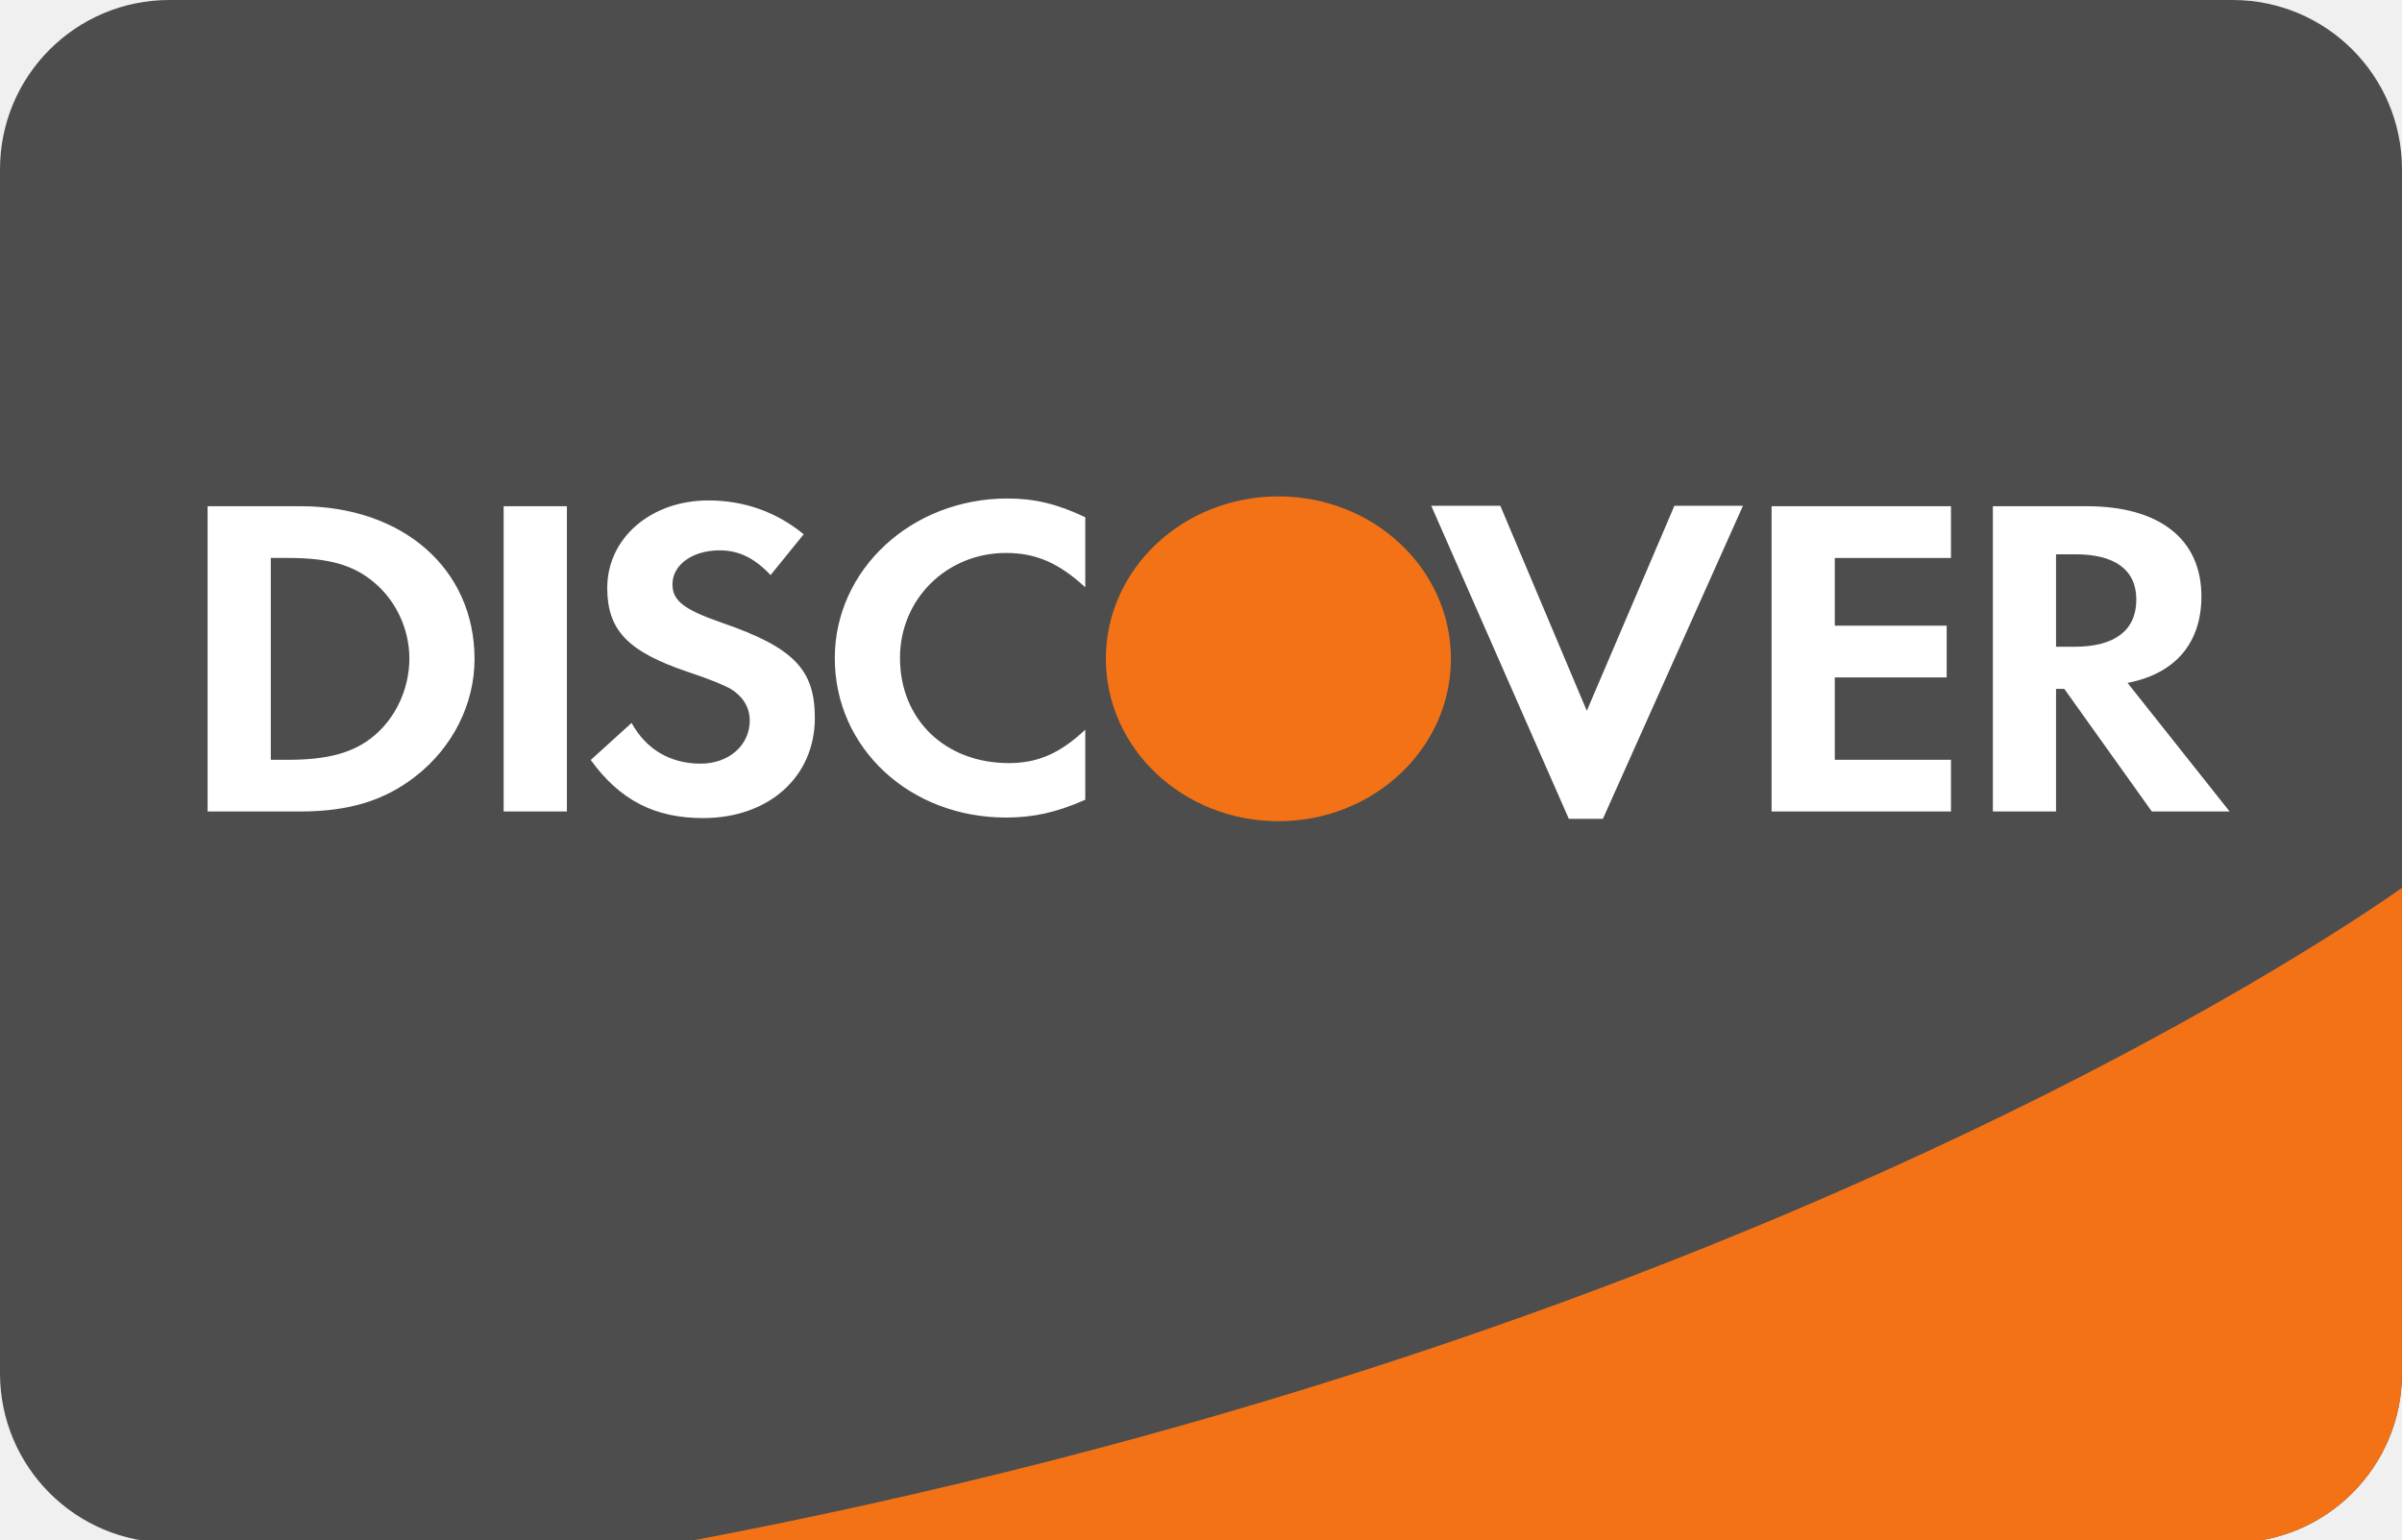
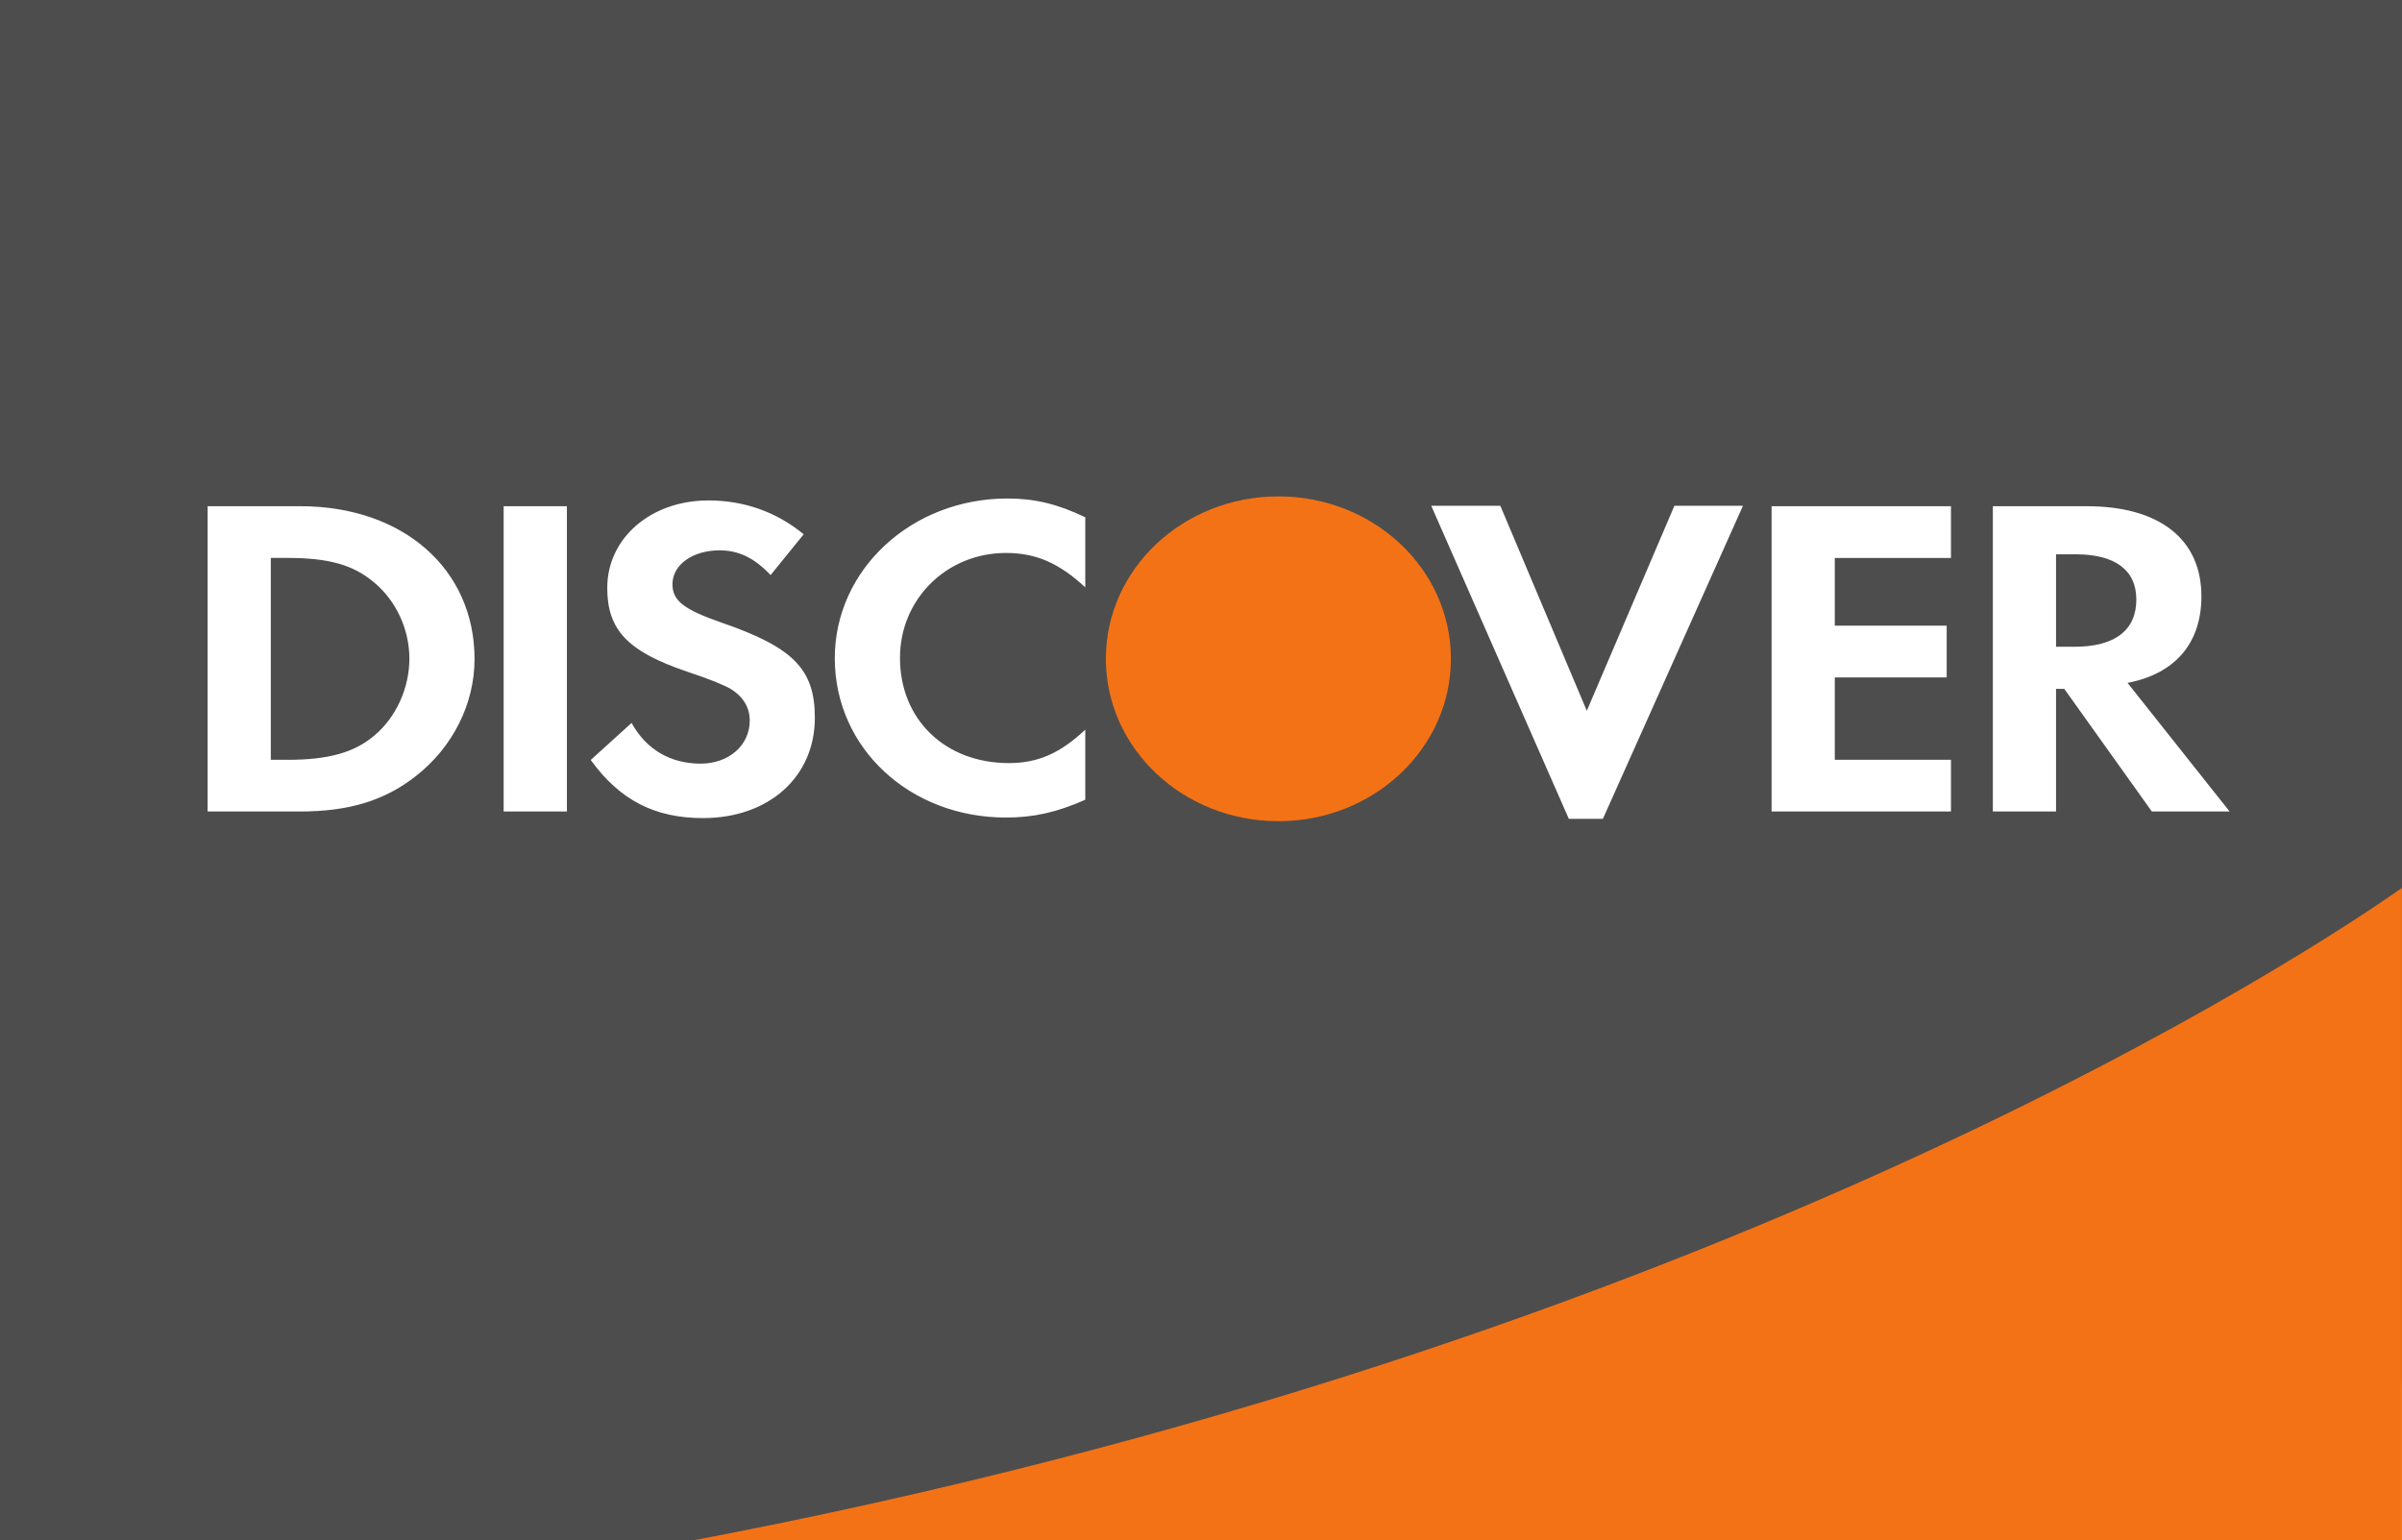
<svg xmlns="http://www.w3.org/2000/svg" width="780" height="500" viewBox="0 0 780 500">
  <g fill-rule="evenodd">
-     <path d="M54.992 0C24.627 0 0 24.63 0 55.004v390.992C0 476.376 24.619 501 54.992 501h670.016C755.373 501 780 476.37 780 445.996V55.004C780 24.624 755.381 0 725.008 0H54.992z" fill="#4D4D4D" />
+     <path d="M54.992 0C0 0 0 0 0 0v0C0 0 0 0 0 501h670.016C755.373 501 780 476.37 780 445.996V0C0 0 755.381 0 725.008 0H54.992z" fill="#4D4D4D" />
    <path d="M327.152 161.893c8.837 0 16.248 1.784 25.268 6.09v22.751c-8.544-7.863-15.955-11.154-25.756-11.154-19.264 0-34.414 15.015-34.414 34.05 0 20.075 14.681 34.196 35.37 34.196 9.312 0 16.586-3.12 24.8-10.857v22.763c-9.341 4.14-16.911 5.776-25.756 5.776-31.278 0-55.582-22.596-55.582-51.737 0-28.826 24.951-51.878 56.07-51.878zm-97.113.627c11.546 0 22.11 3.72 30.943 10.994l-10.748 13.248c-5.35-5.646-10.41-8.028-16.564-8.028-8.853 0-15.3 4.745-15.3 10.989 0 5.354 3.619 8.188 15.944 12.482 23.365 8.044 30.29 15.176 30.29 30.926 0 19.193-14.976 32.553-36.32 32.553-15.63 0-26.994-5.795-36.458-18.872l13.268-12.03c4.73 8.61 12.622 13.222 22.42 13.222 9.163 0 15.947-5.952 15.947-13.984 0-4.164-2.055-7.734-6.158-10.258-2.066-1.195-6.158-2.977-14.2-5.647-19.291-6.538-25.91-13.527-25.91-27.185 0-16.225 14.214-28.41 32.846-28.41zm234.723 1.728h22.437l28.084 66.592 28.446-66.592h22.267l-45.494 101.686h-11.053l-44.687-101.686zm-397.348.152h30.15c33.312 0 56.534 20.382 56.534 49.641 0 14.59-7.104 28.696-19.118 38.057-10.108 7.901-21.626 11.445-37.574 11.445H67.414V164.4zm96.135 0h20.54v99.143h-20.54V164.4zm411.734 0h58.252v16.8H595.81v22.005h36.336v16.791h-36.336v26.762h37.726v16.785h-58.252V164.4zm71.858 0h30.455c23.69 0 37.265 10.71 37.265 29.272 0 15.18-8.514 25.14-23.986 28.105l33.148 41.766h-25.26l-28.429-39.828h-2.678v39.828h-20.515V164.4zm20.515 15.616v30.025h6.002c13.117 0 20.069-5.362 20.069-15.328 0-9.648-6.954-14.697-19.745-14.697h-6.326zM87.94 181.199v65.559h5.512c13.273 0 21.656-2.394 28.11-7.88 7.103-5.955 11.376-15.465 11.376-24.98 0-9.499-4.273-18.725-11.376-24.681-6.785-5.78-14.837-8.018-28.11-8.018H87.94z" fill="#FFF" />
-     <path d="m415.13 161.21c30.941 0 56.022 23.58 56.022 52.709v0.033c0 29.13-25.081 52.742-56.021 52.742s-56.022-23.613-56.022-52.742v-0.033c0-29.13 25.082-52.71 56.022-52.71zm364.85 127.15c-26.05 18.33-221.08 149.34-558.75 212.62h503.76c30.365 0 54.992-24.63 54.992-55.004v-157.62z" fill="#F47216" />
+     <path d="M415.13 161.213c30.941 0 56.022 23.58 56.022 52.709v.033c0 29.13-25.081 52.742-56.021 52.742s-56.022-23.613-56.022-52.742v-.033c0-29.13 25.082-52.71 56.022-52.71zM779.983 288.36c-26.05 18.33-221.077 149.34-558.754 212.623H724.99c30.365 0 54.992-0 54.992-0V0z" fill="#F47216" />
  </g>
</svg>
